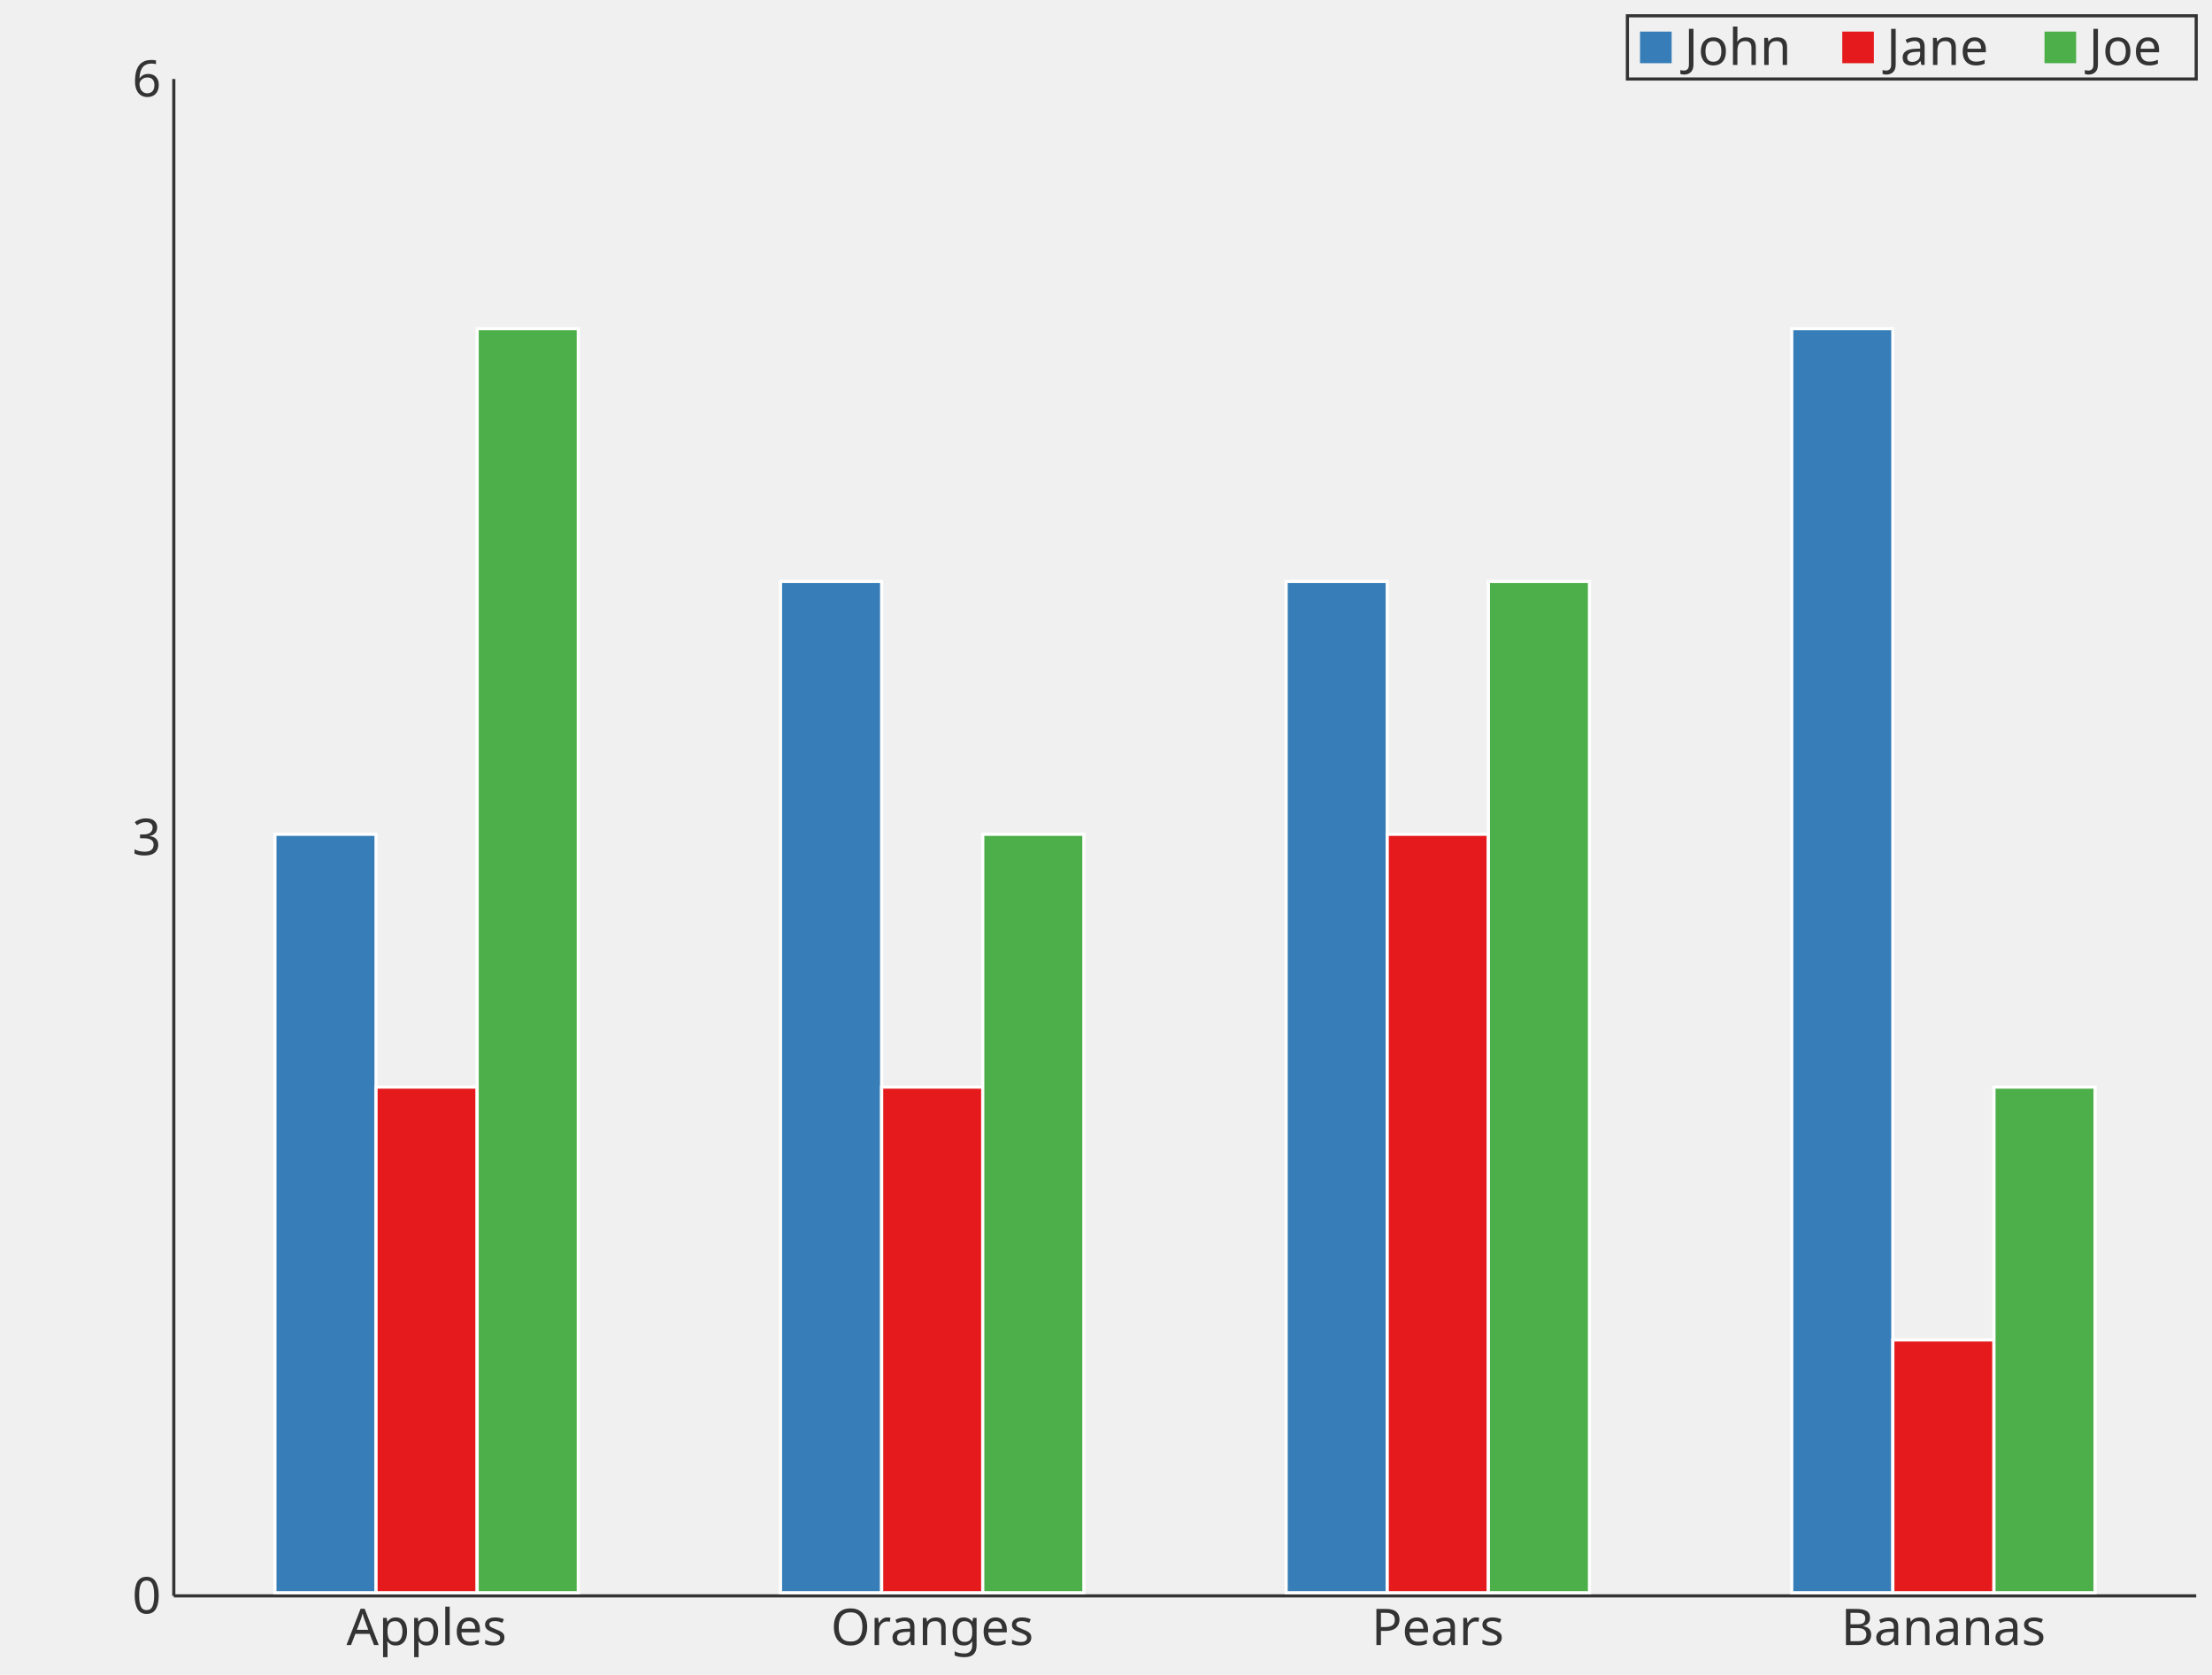
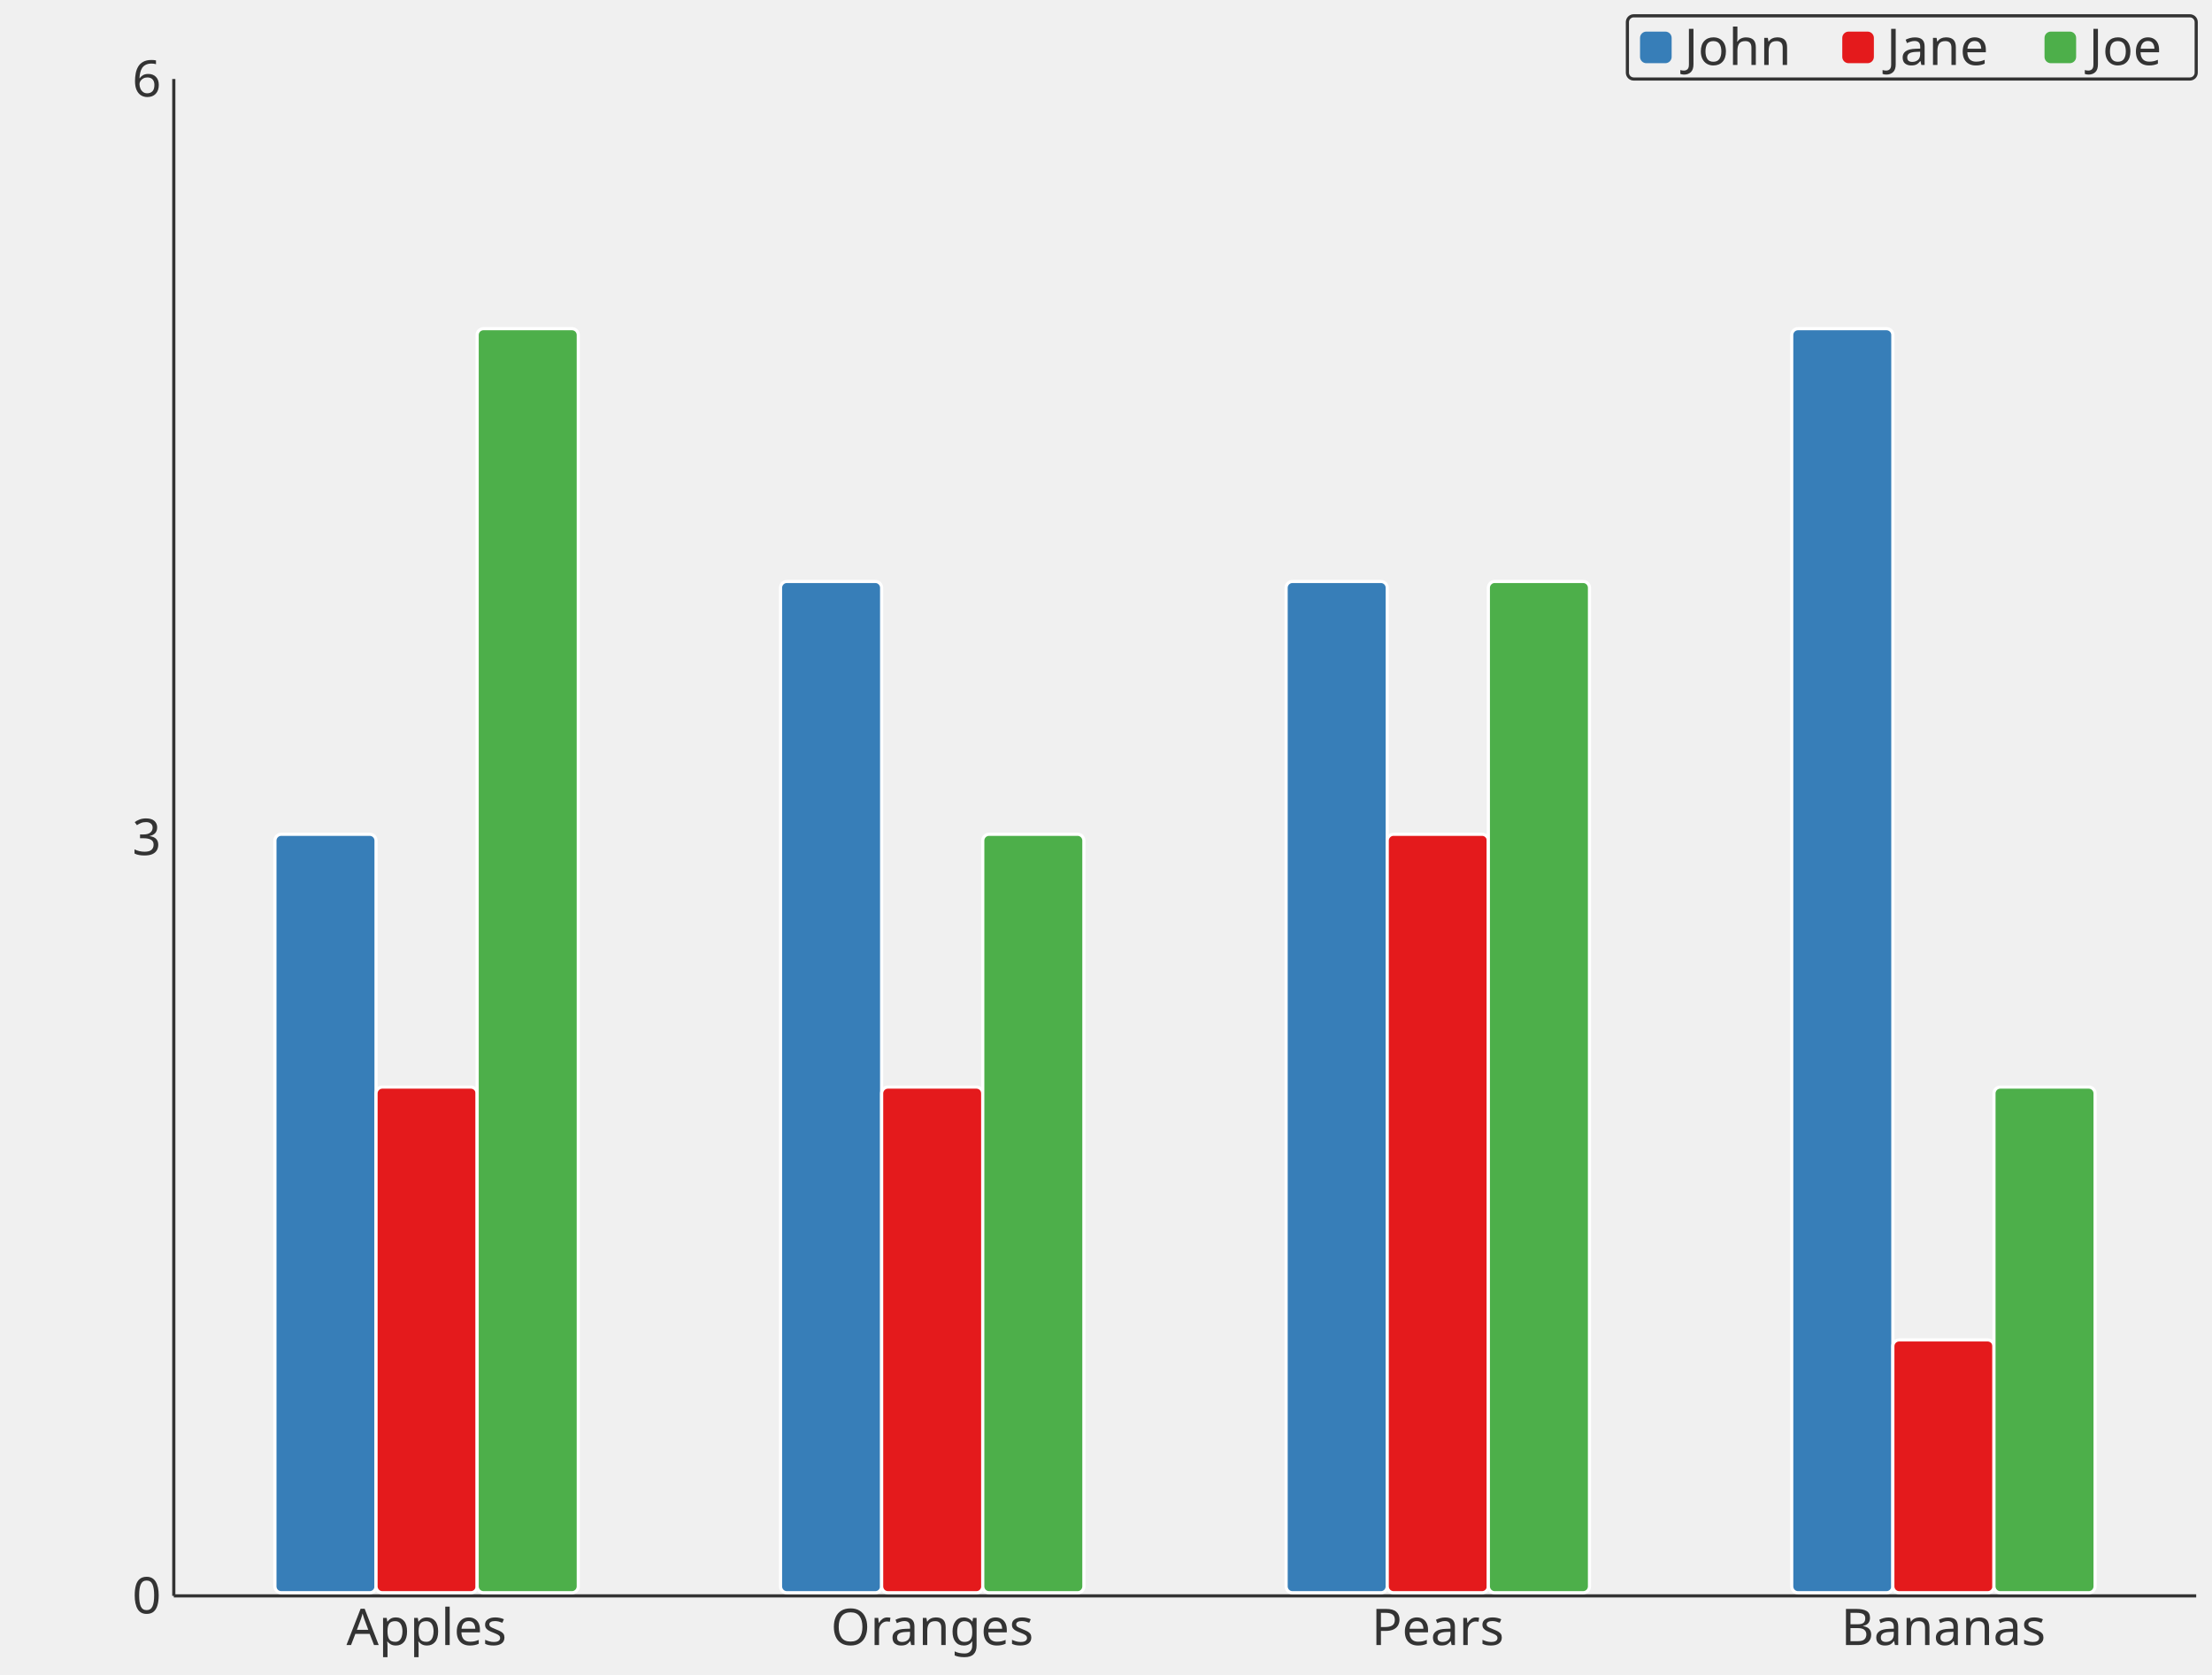
<svg xmlns="http://www.w3.org/2000/svg" font-family="sans-serif" font-size="16" viewBox="-55 -25 700 530">
  <style>
		@media (prefers-color-scheme: dark) {
			[fill="#333"] {fill: white}
			[stroke="#333"] {stroke: white}
		}
	</style>
  <g role="table">
    <line stroke="#333" x1="0" x2="0" y1="0" y2="480" />
    <line stroke="#333" x1="0" x2="640" y1="480" y2="480" />
    <g aria-hidden="true">
      <text dominant-baseline="middle" fill="#333" text-anchor="end" x="-4" y="480">0</text>
      <text dominant-baseline="middle" fill="#333" text-anchor="end" x="-4" y="240">3</text>
      <text dominant-baseline="middle" fill="#333" text-anchor="end" x="-4" y="0">6</text>
    </g>
    <g role="row">
      <text dominant-baseline="middle" fill="#333" role="columnheader" text-anchor="middle" x="80" y="490">Apples</text>
      <text dominant-baseline="middle" fill="#333" role="columnheader" text-anchor="middle" x="240" y="490">Oranges</text>
      <text dominant-baseline="middle" fill="#333" role="columnheader" text-anchor="middle" x="400" y="490">Pears</text>
      <text dominant-baseline="middle" fill="#333" role="columnheader" text-anchor="middle" x="560" y="490">Bananas</text>
    </g>
    <g aria-hidden="true">
-       <rect fill="none" height="20" stroke="#333" width="180" x="460" y="-20" />
-       <rect fill="#377eb8" height="10" width="10" x="464" y="-15" />
+       <rect fill="none" height="20" rx="2" ry="2" stroke="#333" width="180" x="460" y="-20" />
+       <rect fill="#377eb8" height="10" rx="2" ry="2" width="10" x="464" y="-15" />
      <text dominant-baseline="middle" fill="#333" x="478" y="-10">John</text>
-       <rect fill="#e41a1c" height="10" width="10" x="528" y="-15" />
+       <rect fill="#e41a1c" height="10" rx="2" ry="2" width="10" x="528" y="-15" />
      <text dominant-baseline="middle" fill="#333" x="542" y="-10">Jane</text>
-       <rect fill="#4daf4a" height="10" width="10" x="592" y="-15" />
+       <rect fill="#4daf4a" height="10" rx="2" ry="2" width="10" x="592" y="-15" />
      <text dominant-baseline="middle" fill="#333" x="606" y="-10">Joe</text>
    </g>
    <g fill="#377eb8" role="row" stroke="white">
-       <rect height="240" role="cell" width="32" x="32" y="239">
+       <rect height="240" role="cell" rx="2" ry="2" width="32" x="32" y="239">
				</rect>
-       <rect height="320" role="cell" width="32" x="192" y="159">
+       <rect height="320" role="cell" rx="2" ry="2" width="32" x="192" y="159">
				</rect>
-       <rect height="320" role="cell" width="32" x="352" y="159">
+       <rect height="320" role="cell" rx="2" ry="2" width="32" x="352" y="159">
				</rect>
-       <rect height="400" role="cell" width="32" x="512" y="79">
+       <rect height="400" role="cell" rx="2" ry="2" width="32" x="512" y="79">
				</rect>
    </g>
    <g fill="#e41a1c" role="row" stroke="white">
-       <rect height="160" role="cell" width="32" x="64" y="319">
+       <rect height="160" role="cell" rx="2" ry="2" width="32" x="64" y="319">
				</rect>
-       <rect height="160" role="cell" width="32" x="224" y="319">
+       <rect height="160" role="cell" rx="2" ry="2" width="32" x="224" y="319">
				</rect>
-       <rect height="240" role="cell" width="32" x="384" y="239">
+       <rect height="240" role="cell" rx="2" ry="2" width="32" x="384" y="239">
				</rect>
-       <rect height="80" role="cell" width="32" x="544" y="399">
+       <rect height="80" role="cell" rx="2" ry="2" width="32" x="544" y="399">
				</rect>
    </g>
    <g fill="#4daf4a" role="row" stroke="white">
-       <rect height="400" role="cell" width="32" x="96" y="79">
+       <rect height="400" role="cell" rx="2" ry="2" width="32" x="96" y="79">
				</rect>
-       <rect height="240" role="cell" width="32" x="256" y="239">
+       <rect height="240" role="cell" rx="2" ry="2" width="32" x="256" y="239">
				</rect>
-       <rect height="320" role="cell" width="32" x="416" y="159">
+       <rect height="320" role="cell" rx="2" ry="2" width="32" x="416" y="159">
				</rect>
-       <rect height="160" role="cell" width="32" x="576" y="319">
+       <rect height="160" role="cell" rx="2" ry="2" width="32" x="576" y="319">
				</rect>
    </g>
  </g>
</svg>
